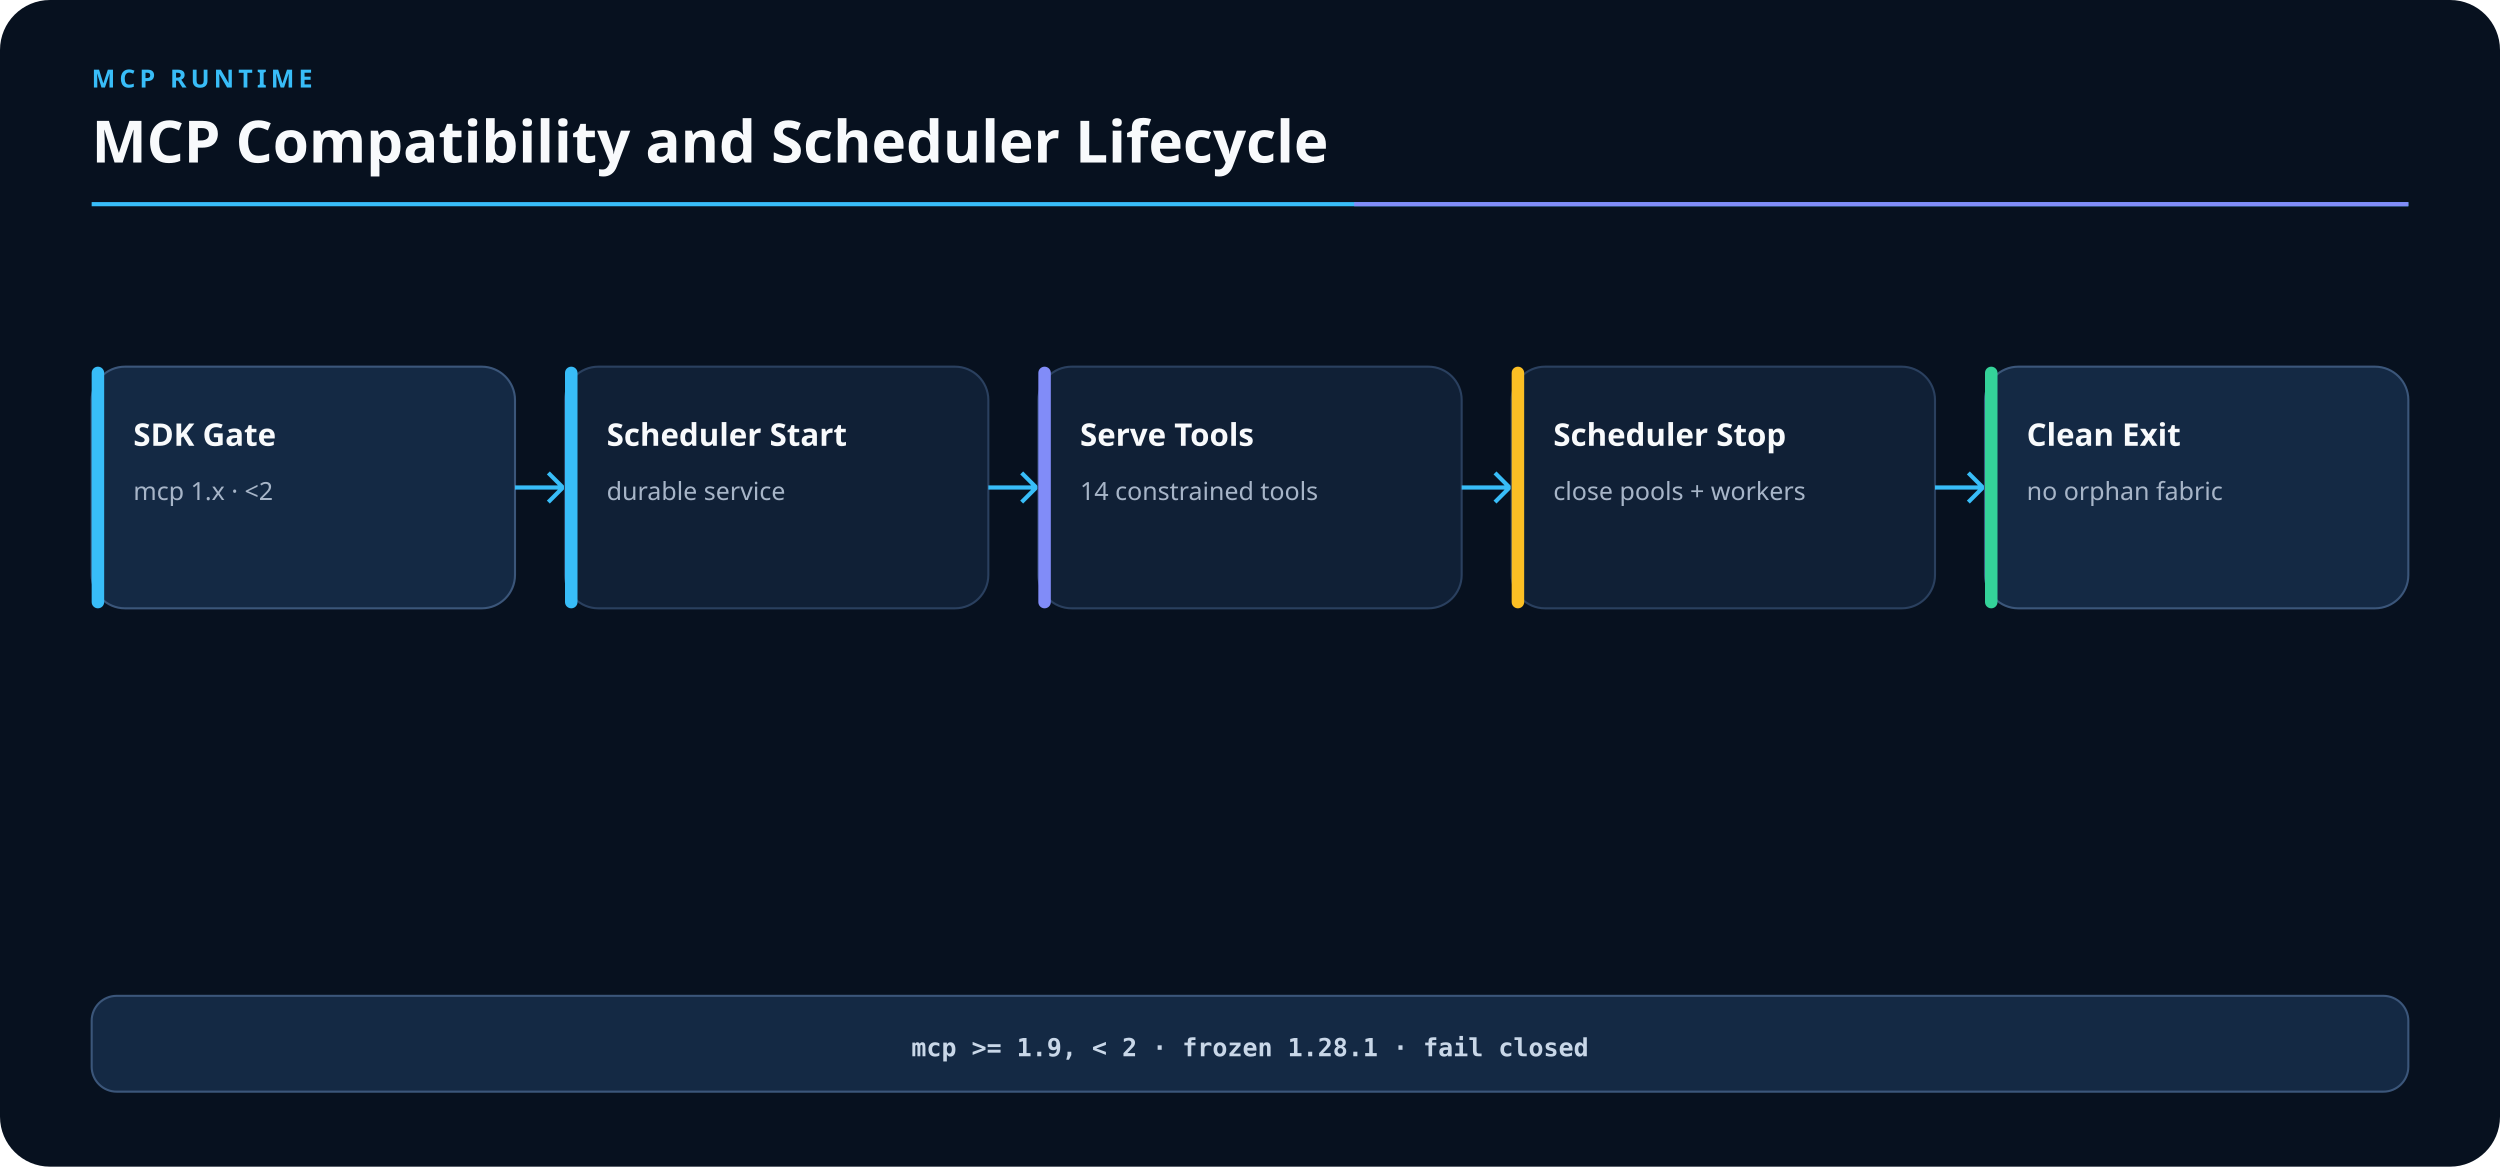
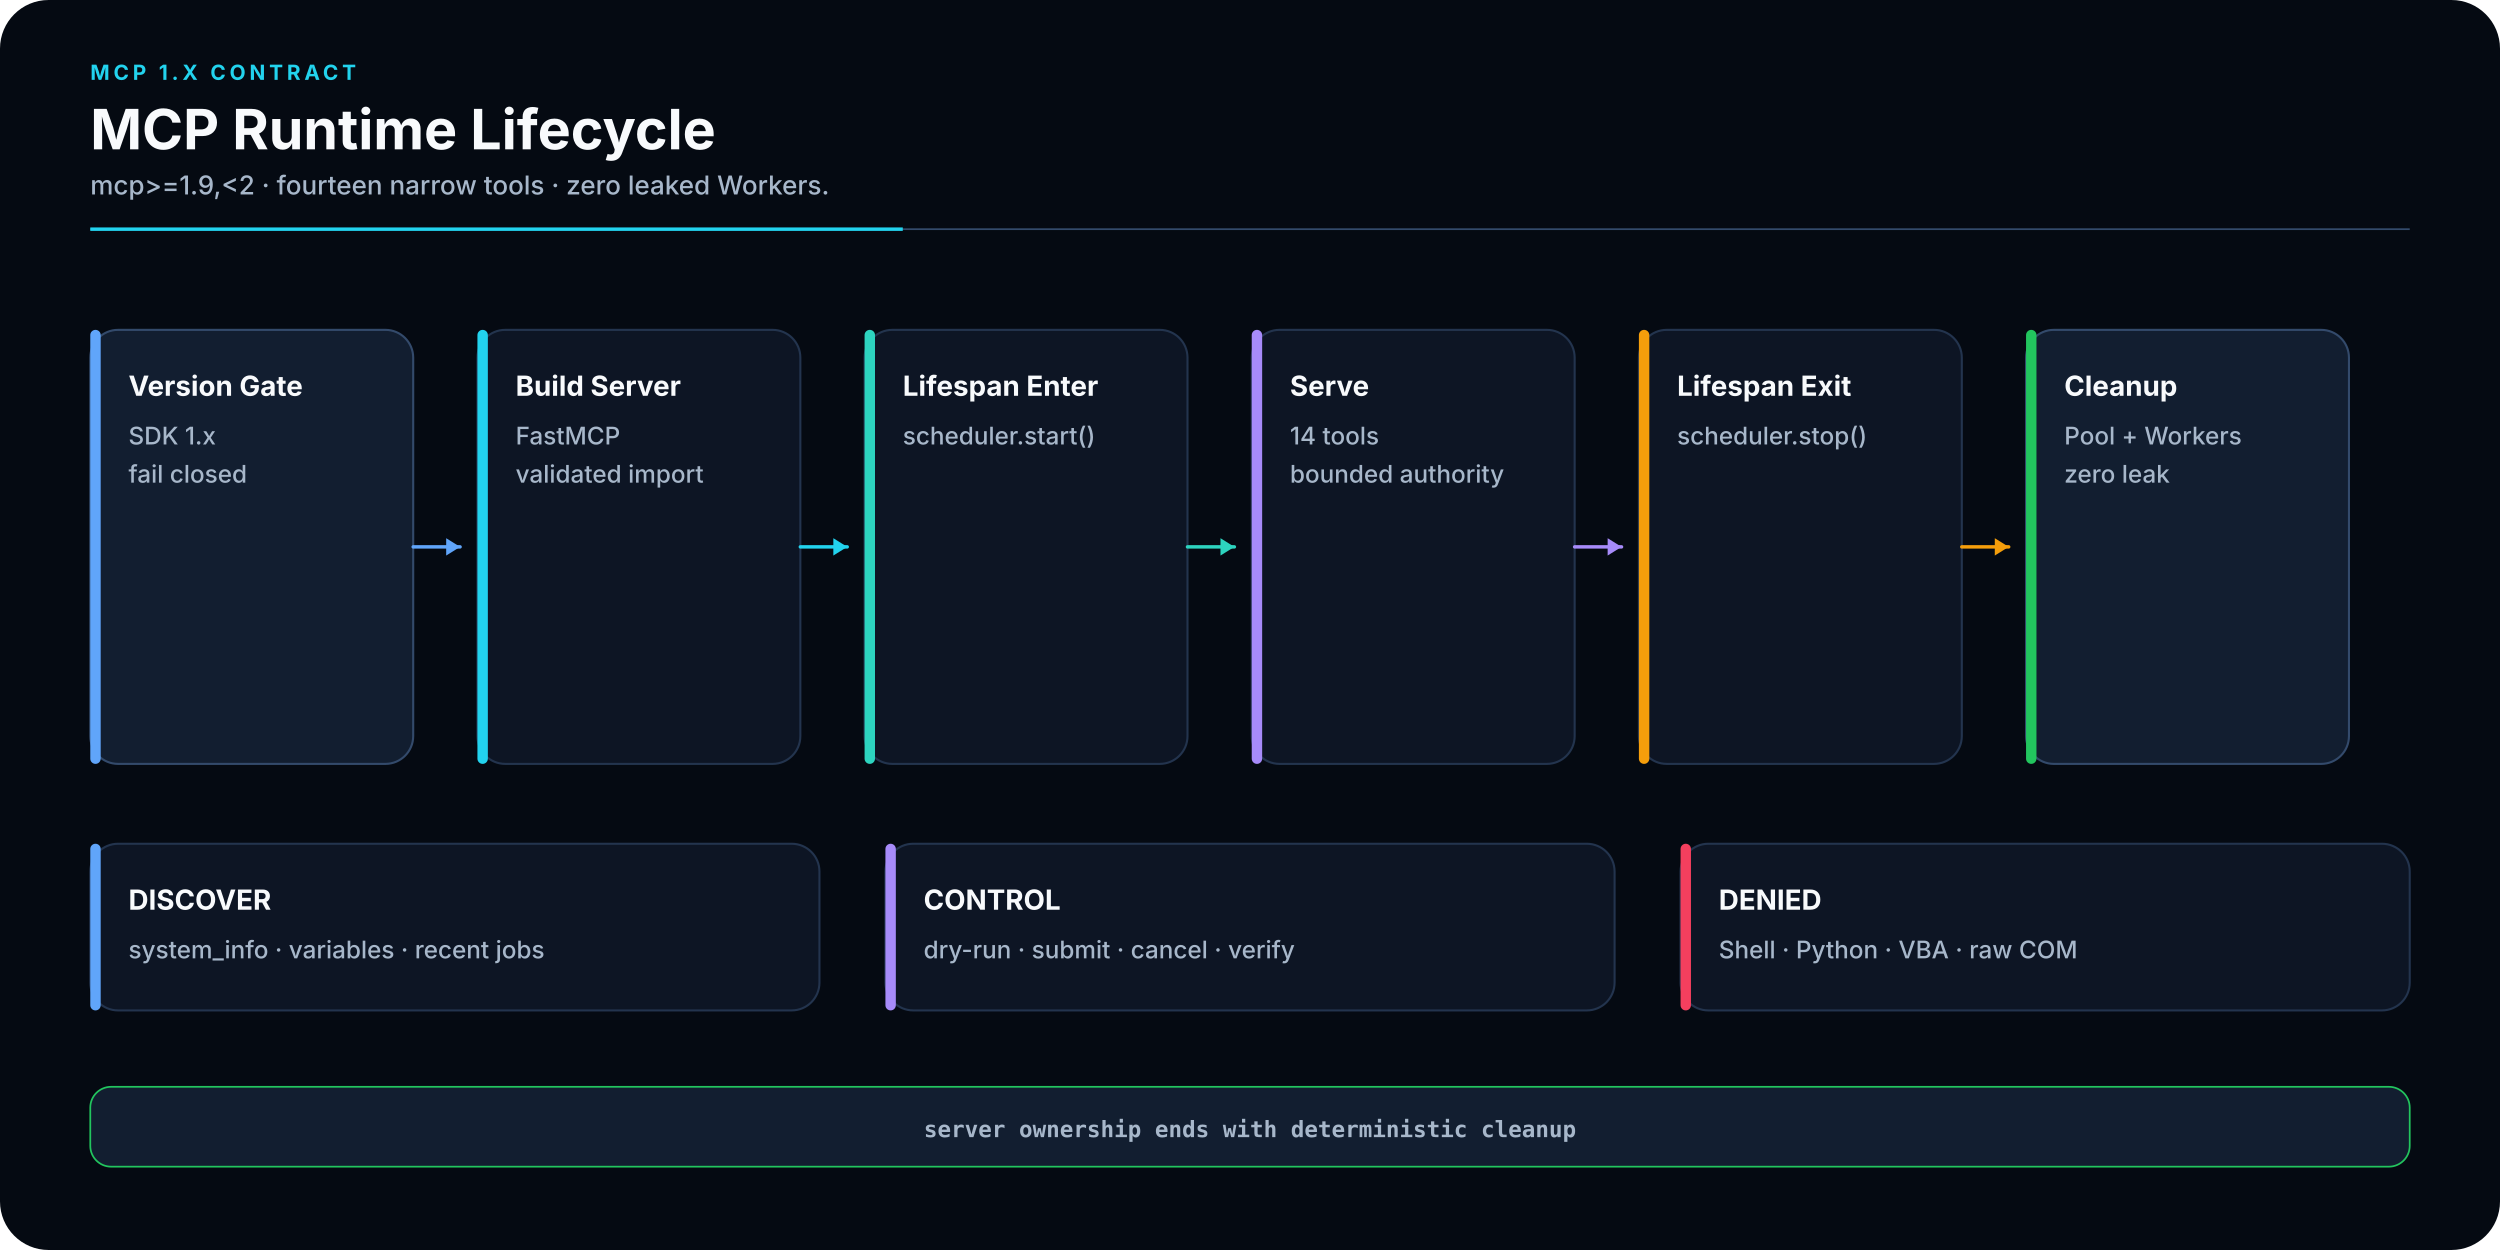
- <svg xmlns="http://www.w3.org/2000/svg" viewBox="0 0 1200 560" role="img" aria-labelledby="title desc">
-   <style>.h{font:700 28px system-ui,sans-serif;fill:#F8FAFC}.e{font:700 12px system-ui,sans-serif;fill:#38BDF8;letter-spacing:2px}.l{font:650 15px system-ui,sans-serif;fill:#F8FAFC}.s{font:500 12px system-ui,sans-serif;fill:#A7B5C8}.m{font:600 12px monospace;fill:#C9D7E8}.c{fill:#102036;stroke:#2A405F}.d{fill:#142944;stroke:#3B567A}</style>
-   <rect width="1200" height="560" rx="24" fill="#07111F" />
-   <text x="44" y="42" class="e">MCP RUNTIME</text>
-   <text x="44" y="78" class="h">MCP Compatibility and Scheduler Lifecycle</text>
-   <path d="M44 98H1156" stroke="#38BDF8" stroke-width="2" />
-   <path d="M650 98H1156" stroke="#818CF8" stroke-width="2" />
-   <rect x="44.0" y="176" width="203.2" height="116" rx="16" class="d" />
-   <rect x="44.0" y="176" width="6" height="116" rx="3" fill="#38BDF8" />
-   <text x="64.0" y="214" class="l">SDK Gate</text>
-   <text x="64.0" y="240" class="s">mcp 1.x · &lt;2</text>
-   <path d="M247.2 234.0h23m-7-7 7 7-7 7" fill="none" stroke="#38BDF8" stroke-width="2" />
-   <rect x="271.2" y="176" width="203.2" height="116" rx="16" class="c" />
-   <rect x="271.2" y="176" width="6" height="116" rx="3" fill="#38BDF8" />
-   <text x="291.2" y="214" class="l">Scheduler Start</text>
-   <text x="291.2" y="240" class="s">durable service</text>
-   <path d="M474.4 234.0h23m-7-7 7 7-7 7" fill="none" stroke="#38BDF8" stroke-width="2" />
-   <rect x="498.4" y="176" width="203.2" height="116" rx="16" class="c" />
-   <rect x="498.4" y="176" width="6" height="116" rx="3" fill="#818CF8" />
-   <text x="518.4" y="214" class="l">Serve Tools</text>
-   <text x="518.4" y="240" class="s">14 constrained tools</text>
-   <path d="M701.6 234.0h23m-7-7 7 7-7 7" fill="none" stroke="#38BDF8" stroke-width="2" />
-   <rect x="725.6" y="176" width="203.2" height="116" rx="16" class="c" />
-   <rect x="725.6" y="176" width="6" height="116" rx="3" fill="#FBBF24" />
-   <text x="745.6" y="214" class="l">Scheduler Stop</text>
-   <text x="745.6" y="240" class="s">close pools + workers</text>
-   <path d="M928.8 234.0h23m-7-7 7 7-7 7" fill="none" stroke="#38BDF8" stroke-width="2" />
-   <rect x="952.8" y="176" width="203.2" height="116" rx="16" class="d" />
-   <rect x="952.8" y="176" width="6" height="116" rx="3" fill="#34D399" />
-   <text x="972.8" y="214" class="l">Clean Exit</text>
-   <text x="972.8" y="240" class="s">no orphan fabric</text>
-   <rect x="44" y="478" width="1112" height="46" rx="12" class="d" />
-   <text x="600" y="507" class="m" text-anchor="middle">mcp &gt;= 1.9, &lt; 2 · frozen 1.28.1 · fail closed</text>
+ <svg xmlns="http://www.w3.org/2000/svg" viewBox="0 0 1440 720" role="img" aria-labelledby="title desc" data-design-system="ui-ux-pro-max" data-visual-version="3">
+   <style>.t{font-family:Inter,"Segoe UI",Arial,sans-serif;fill:#F8FAFC}.m{font-family:"JetBrains Mono",Consolas,monospace;fill:#A7B7CA}.e{font-family:Inter,"Segoe UI",Arial,sans-serif;font-size:12px;font-weight:700;letter-spacing:2.2px;fill:#22D3EE}.h{font-family:Inter,"Segoe UI",Arial,sans-serif;font-size:32px;font-weight:700;fill:#F8FAFC}.s{font-family:Inter,"Segoe UI",Arial,sans-serif;font-size:15px;font-weight:500;fill:#A7B7CA}.l{font-family:Inter,"Segoe UI",Arial,sans-serif;font-size:16px;font-weight:700;fill:#F8FAFC}.b{font-family:Inter,"Segoe UI",Arial,sans-serif;font-size:14px;font-weight:500;fill:#A7B7CA}.x{font-family:Inter,"Segoe UI",Arial,sans-serif;font-size:12px;font-weight:600;fill:#71849B}.c{font-family:"JetBrains Mono",Consolas,monospace;font-size:13px;font-weight:600;fill:#A7B7CA}.v{font-family:"JetBrains Mono",Consolas,monospace;font-size:21px;font-weight:700;fill:#F8FAFC}.p{fill:#0D1524;stroke:#23344E;stroke-width:1.2}.q{fill:#121E30;stroke:#334A6B;stroke-width:1.2}</style>
+   <rect width="1440" height="720" rx="28" fill="#050A12" />
+   <path d="M52 132H1388" stroke="#334A6B" />
+   <path d="M52 132H520" stroke="#22D3EE" stroke-width="2" />
+   <text x="52" y="46" class="e">MCP 1.X CONTRACT</text>
+   <text x="52" y="86" class="h">MCP Runtime Lifecycle</text>
+   <text x="52" y="112" class="s">mcp&gt;=1.9,&lt;2 · fourteen narrow tools · zero leaked Workers.</text>
+   <rect x="52" y="190" width="186" height="250" rx="16" class="q" />
+   <rect x="52" y="190" width="6" height="250" rx="3" fill="#60A5FA" />
+   <text x="74" y="228" class="l">Version Gate</text>
+   <text x="74" y="256" class="b">SDK 1.x</text>
+   <text x="74" y="278" class="b">fail closed</text>
+   <path d="M238 315H265" fill="none" stroke="#60A5FA" stroke-width="2" stroke-linecap="round" />
+   <path d="M265 315l-8 5v-10z" fill="#60A5FA" />
+   <rect x="275" y="190" width="186" height="250" rx="16" class="p" />
+   <rect x="275" y="190" width="6" height="250" rx="3" fill="#22D3EE" />
+   <text x="297" y="228" class="l">Build Server</text>
+   <text x="297" y="256" class="b">FastMCP</text>
+   <text x="297" y="278" class="b">validated import</text>
+   <path d="M461 315H488" fill="none" stroke="#22D3EE" stroke-width="2" stroke-linecap="round" />
+   <path d="M488 315l-8 5v-10z" fill="#22D3EE" />
+   <rect x="498" y="190" width="186" height="250" rx="16" class="p" />
+   <rect x="498" y="190" width="6" height="250" rx="3" fill="#2DD4BF" />
+   <text x="520" y="228" class="l">Lifespan Enter</text>
+   <text x="520" y="256" class="b">scheduler.start()</text>
+   <path d="M684 315H711" fill="none" stroke="#2DD4BF" stroke-width="2" stroke-linecap="round" />
+   <path d="M711 315l-8 5v-10z" fill="#2DD4BF" />
+   <rect x="721" y="190" width="186" height="250" rx="16" class="p" />
+   <rect x="721" y="190" width="6" height="250" rx="3" fill="#A78BFA" />
+   <text x="743" y="228" class="l">Serve</text>
+   <text x="743" y="256" class="b">14 tools</text>
+   <text x="743" y="278" class="b">bounded authority</text>
+   <path d="M907 315H934" fill="none" stroke="#A78BFA" stroke-width="2" stroke-linecap="round" />
+   <path d="M934 315l-8 5v-10z" fill="#A78BFA" />
+   <rect x="944" y="190" width="186" height="250" rx="16" class="p" />
+   <rect x="944" y="190" width="6" height="250" rx="3" fill="#F59E0B" />
+   <text x="966" y="228" class="l">Lifespan Exit</text>
+   <text x="966" y="256" class="b">scheduler.stop()</text>
+   <path d="M1130 315H1157" fill="none" stroke="#F59E0B" stroke-width="2" stroke-linecap="round" />
+   <path d="M1157 315l-8 5v-10z" fill="#F59E0B" />
+   <rect x="1167" y="190" width="186" height="250" rx="16" class="q" />
+   <rect x="1167" y="190" width="6" height="250" rx="3" fill="#22C55E" />
+   <text x="1189" y="228" class="l">Cleanup</text>
+   <text x="1189" y="256" class="b">Pool + Workers</text>
+   <text x="1189" y="278" class="b">zero leak</text>
+   <rect x="52" y="486" width="420" height="96" rx="16" class="p" />
+   <rect x="52" y="486" width="6" height="96" rx="3" fill="#60A5FA" />
+   <text x="74" y="524" class="l">DISCOVER</text>
+   <text x="74" y="552" class="b">system_info · variables · recent jobs</text>
+   <rect x="510" y="486" width="420" height="96" rx="16" class="p" />
+   <rect x="510" y="486" width="6" height="96" rx="3" fill="#A78BFA" />
+   <text x="532" y="524" class="l">CONTROL</text>
+   <text x="532" y="552" class="b">dry-run · submit · cancel · verify</text>
+   <rect x="968" y="486" width="420" height="96" rx="16" class="p" />
+   <rect x="968" y="486" width="6" height="96" rx="3" fill="#F43F5E" />
+   <text x="990" y="524" class="l">DENIED</text>
+   <text x="990" y="552" class="b">Shell · Python · VBA · raw COM</text>
+   <rect x="52" y="626" width="1336" height="46" rx="12" fill="#121E30" stroke="#22C55E" />
+   <text x="720" y="655" class="c" text-anchor="middle">server ownership ends with deterministic cleanup</text>
</svg>
